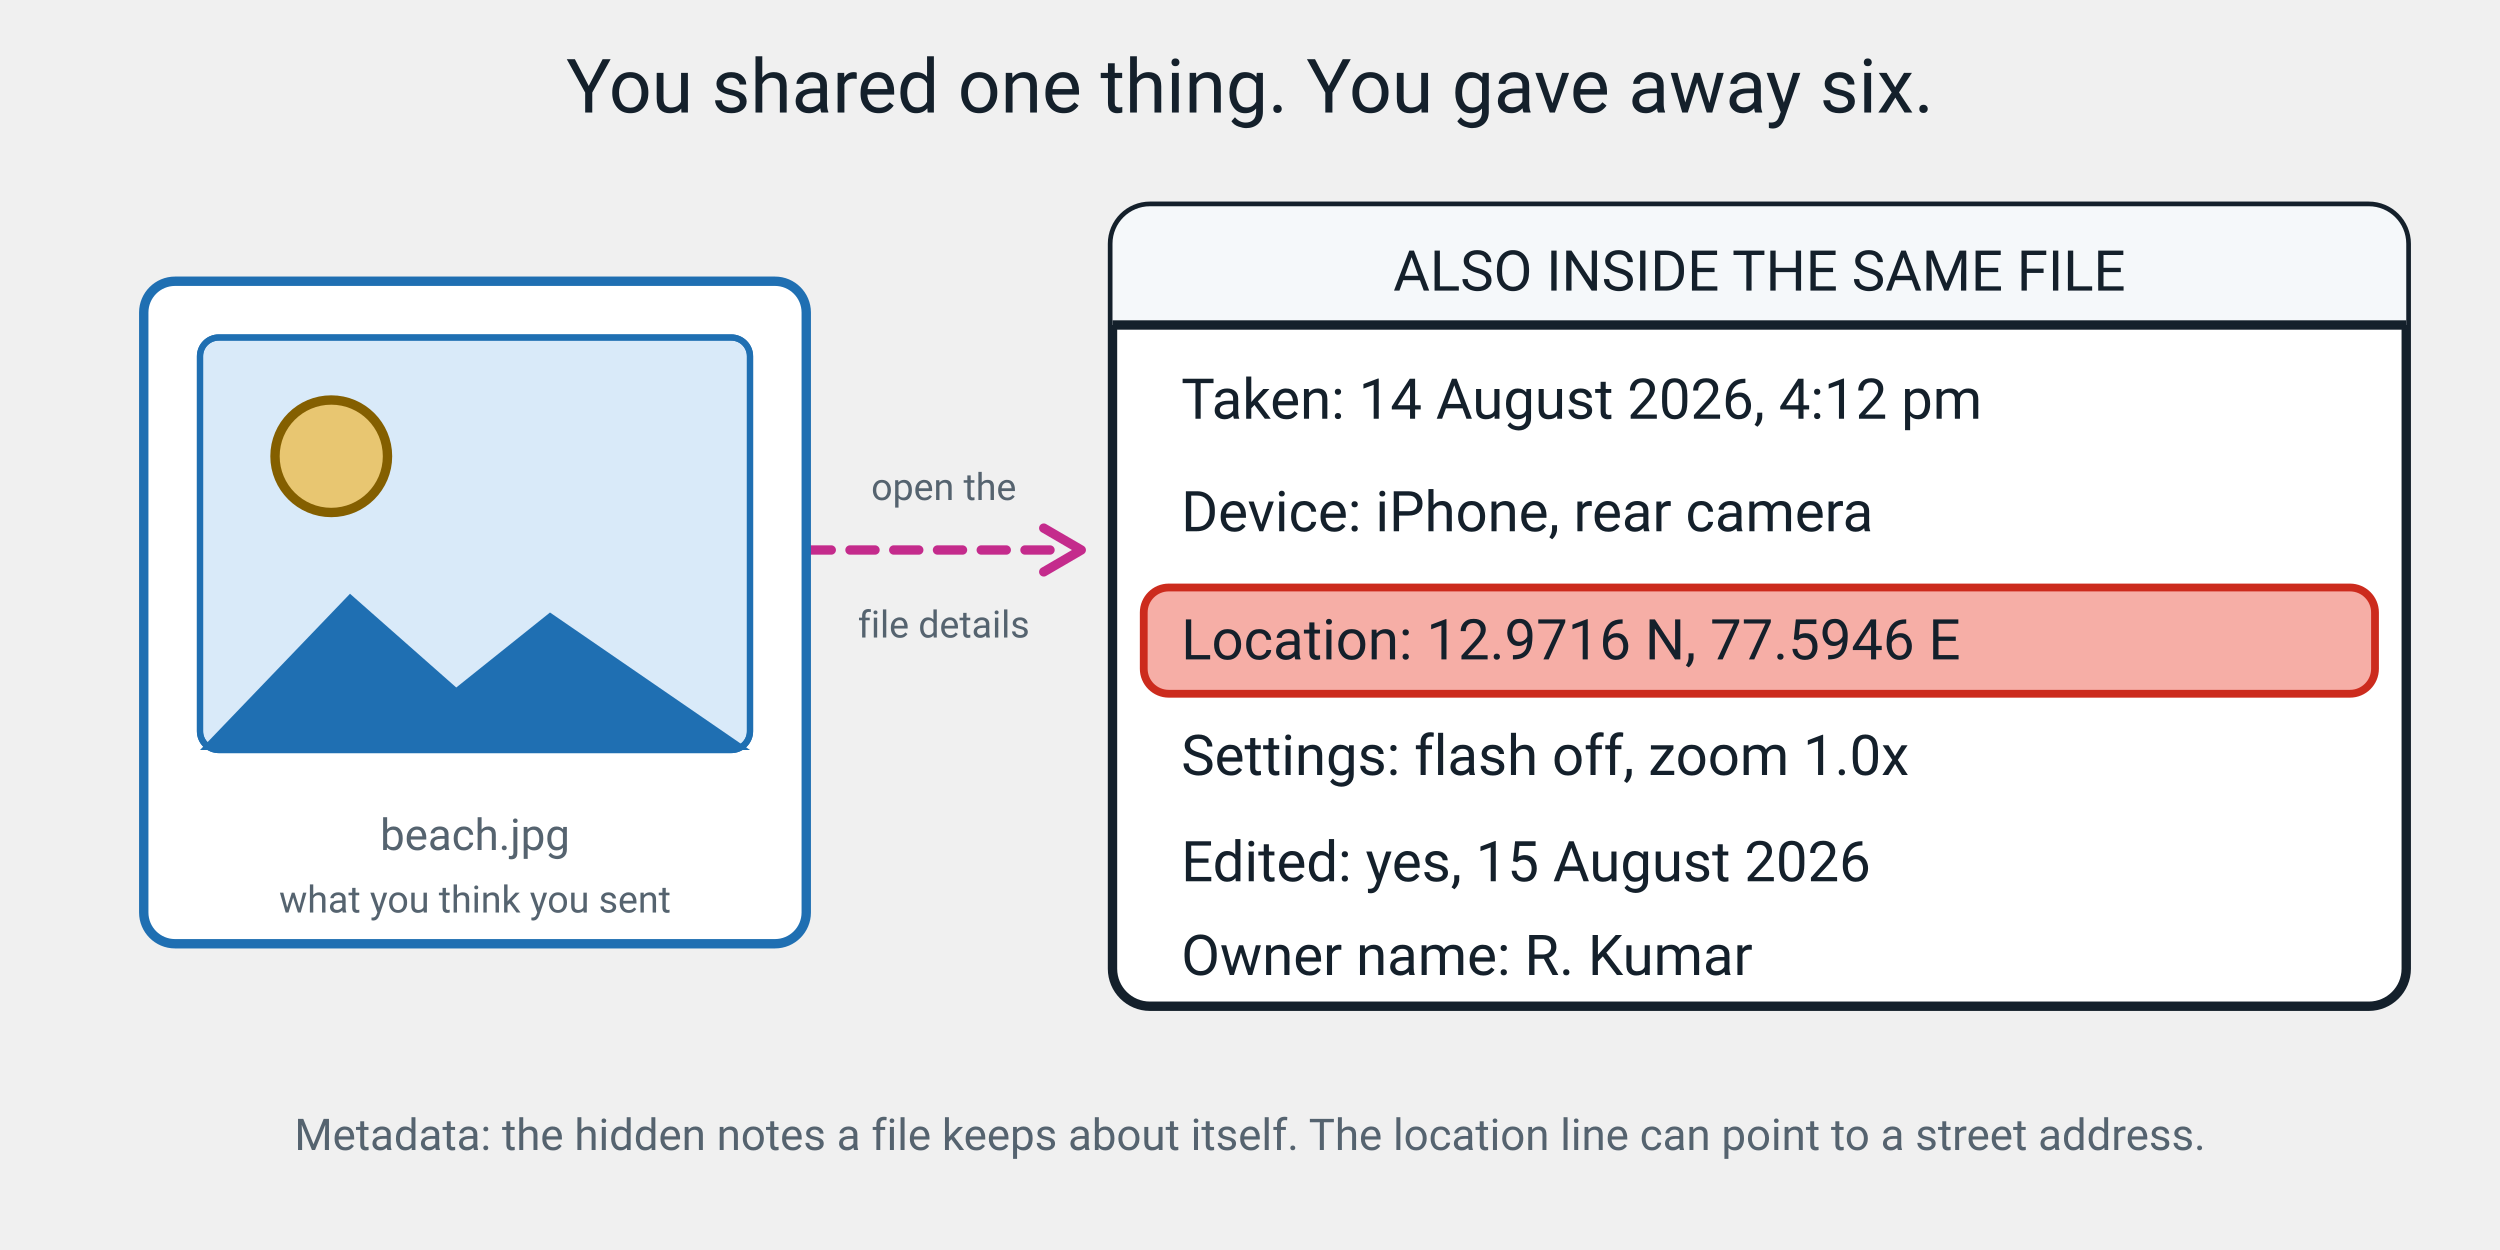
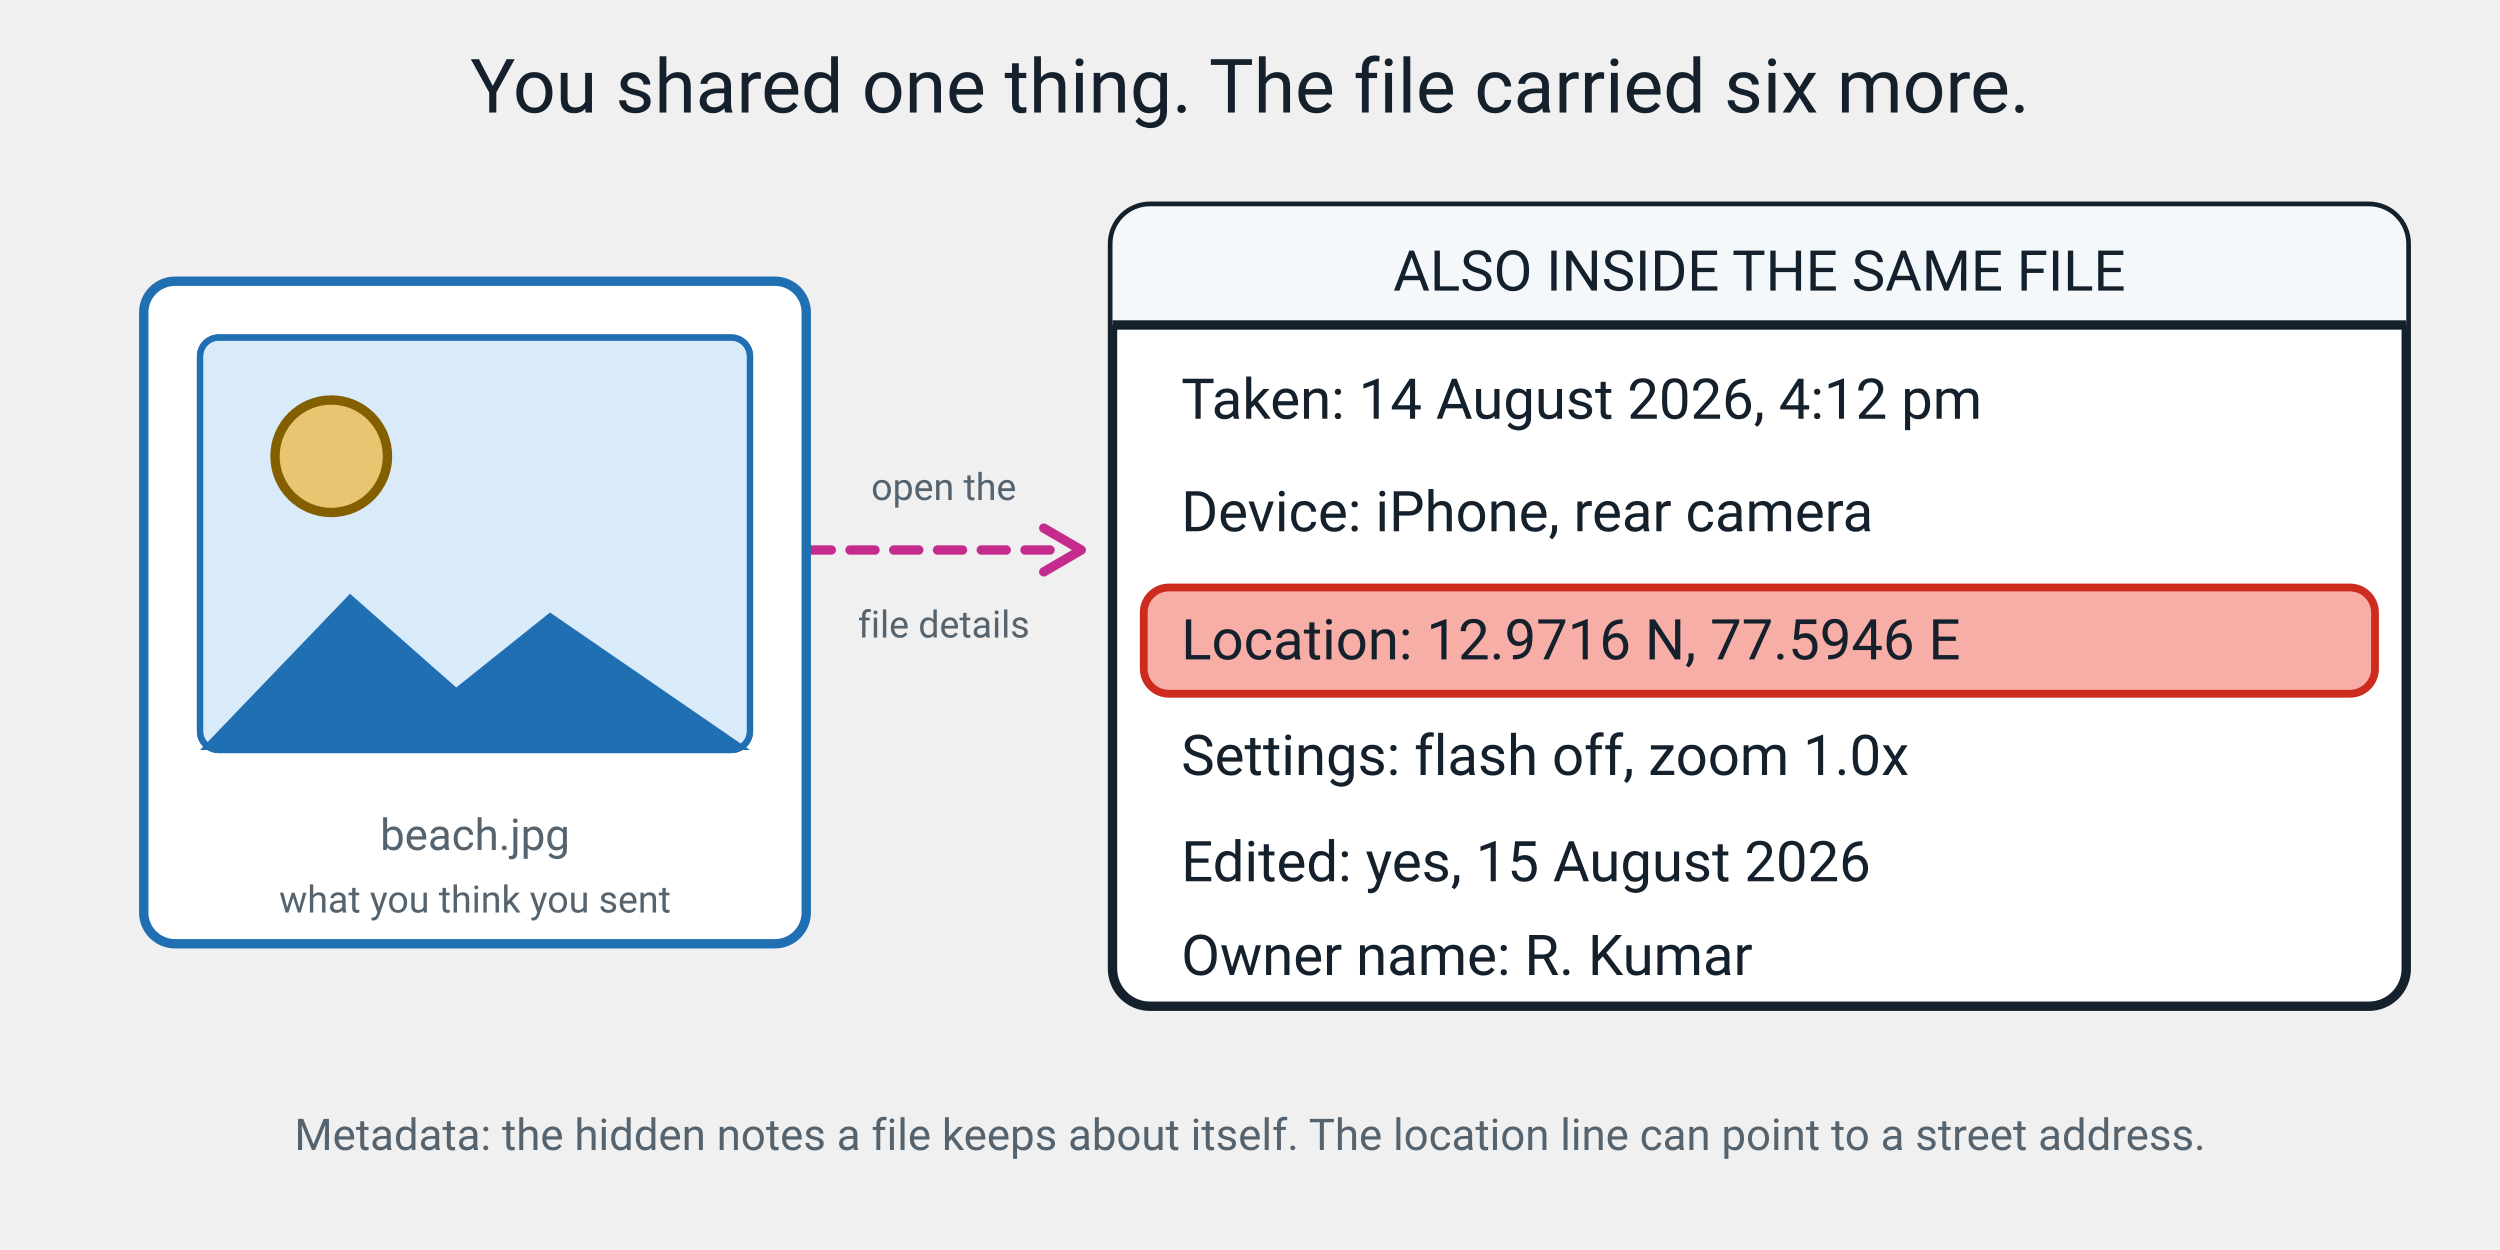
<svg xmlns="http://www.w3.org/2000/svg" viewBox="0 0 800 400" role="img" font-family="ui-sans-serif, system-ui, -apple-system, 'Segoe UI', Roboto, sans-serif">
-   <text x="400" y="36" font-size="24" fill="#14202B" text-anchor="middle">You shared one thing. You gave away six.</text>
+   <text x="400" y="36" font-size="24" fill="#14202B" text-anchor="middle">You shared one thing. The file carried six more.</text>
  <path d="M258 176 H340" fill="none" stroke="#C42B8C" stroke-width="3" stroke-dasharray="8 6" stroke-linecap="round" />
  <polyline points="334,169 346,176 334,183" fill="none" stroke="#C42B8C" stroke-width="3" stroke-linecap="round" stroke-linejoin="round" />
  <text x="302" y="160" font-size="12" fill="#55636F" text-anchor="middle">open the</text>
  <text x="302" y="204" font-size="12" fill="#55636F" text-anchor="middle">file details</text>
  <rect x="46" y="90" width="212" height="212" rx="10" fill="#FFFFFF" stroke="#1F6FB2" stroke-width="3" stroke-linejoin="round" />
  <rect x="64" y="108" width="176" height="132" rx="6" fill="#D9EAF9" stroke="#1F6FB2" stroke-width="2" stroke-linejoin="round" />
  <circle cx="106" cy="146" r="18" fill="#E8C671" stroke="#845F00" stroke-width="3" />
  <path d="M64 240 L112 190 L146 220 L176 196 L240 240 Z" fill="#1F6FB2" stroke="none" />
  <rect x="64" y="108" width="176" height="132" rx="6" fill="none" stroke="#1F6FB2" stroke-width="2" />
  <text x="152" y="272" font-size="14" fill="#55636F" text-anchor="middle">beach.jpg</text>
  <text x="152" y="292" font-size="12" fill="#55636F" text-anchor="middle">what you think you sent</text>
  <rect x="356" y="66" width="414" height="256" rx="12" fill="#FFFFFF" stroke="#14202B" stroke-width="3" stroke-linejoin="round" />
  <path d="M356 78 A12 12 0 0 1 368 66 H758 A12 12 0 0 1 770 78 V104 H356 Z" fill="#F5F8FA" stroke="none" />
  <line x1="356" y1="104" x2="770" y2="104" stroke="#14202B" stroke-width="3" />
  <text x="563" y="93" font-size="18" fill="#14202B" text-anchor="middle">ALSO INSIDE THE SAME FILE</text>
  <rect x="366" y="188" width="394" height="34" rx="8" fill="#F6AEA6" stroke="#CC2B1D" stroke-width="2.5" stroke-linejoin="round" />
  <g font-size="18" fill="#14202B">
    <text x="378" y="134">Taken: 14 August 2026, 4:12 pm</text>
    <text x="378" y="170">Device: iPhone, rear camera</text>
    <text x="378" y="211">Location: 12.9716 N, 77.5946 E</text>
    <text x="378" y="248">Settings: flash off, zoom 1.0x</text>
    <text x="378" y="282">Edited: yes, 15 August 2026</text>
    <text x="378" y="312">Owner name: R. Kumar</text>
  </g>
  <text x="400" y="368" font-size="14" fill="#55636F" text-anchor="middle">Metadata: the hidden notes a file keeps about itself. The location line can point to a street address.</text>
</svg>
